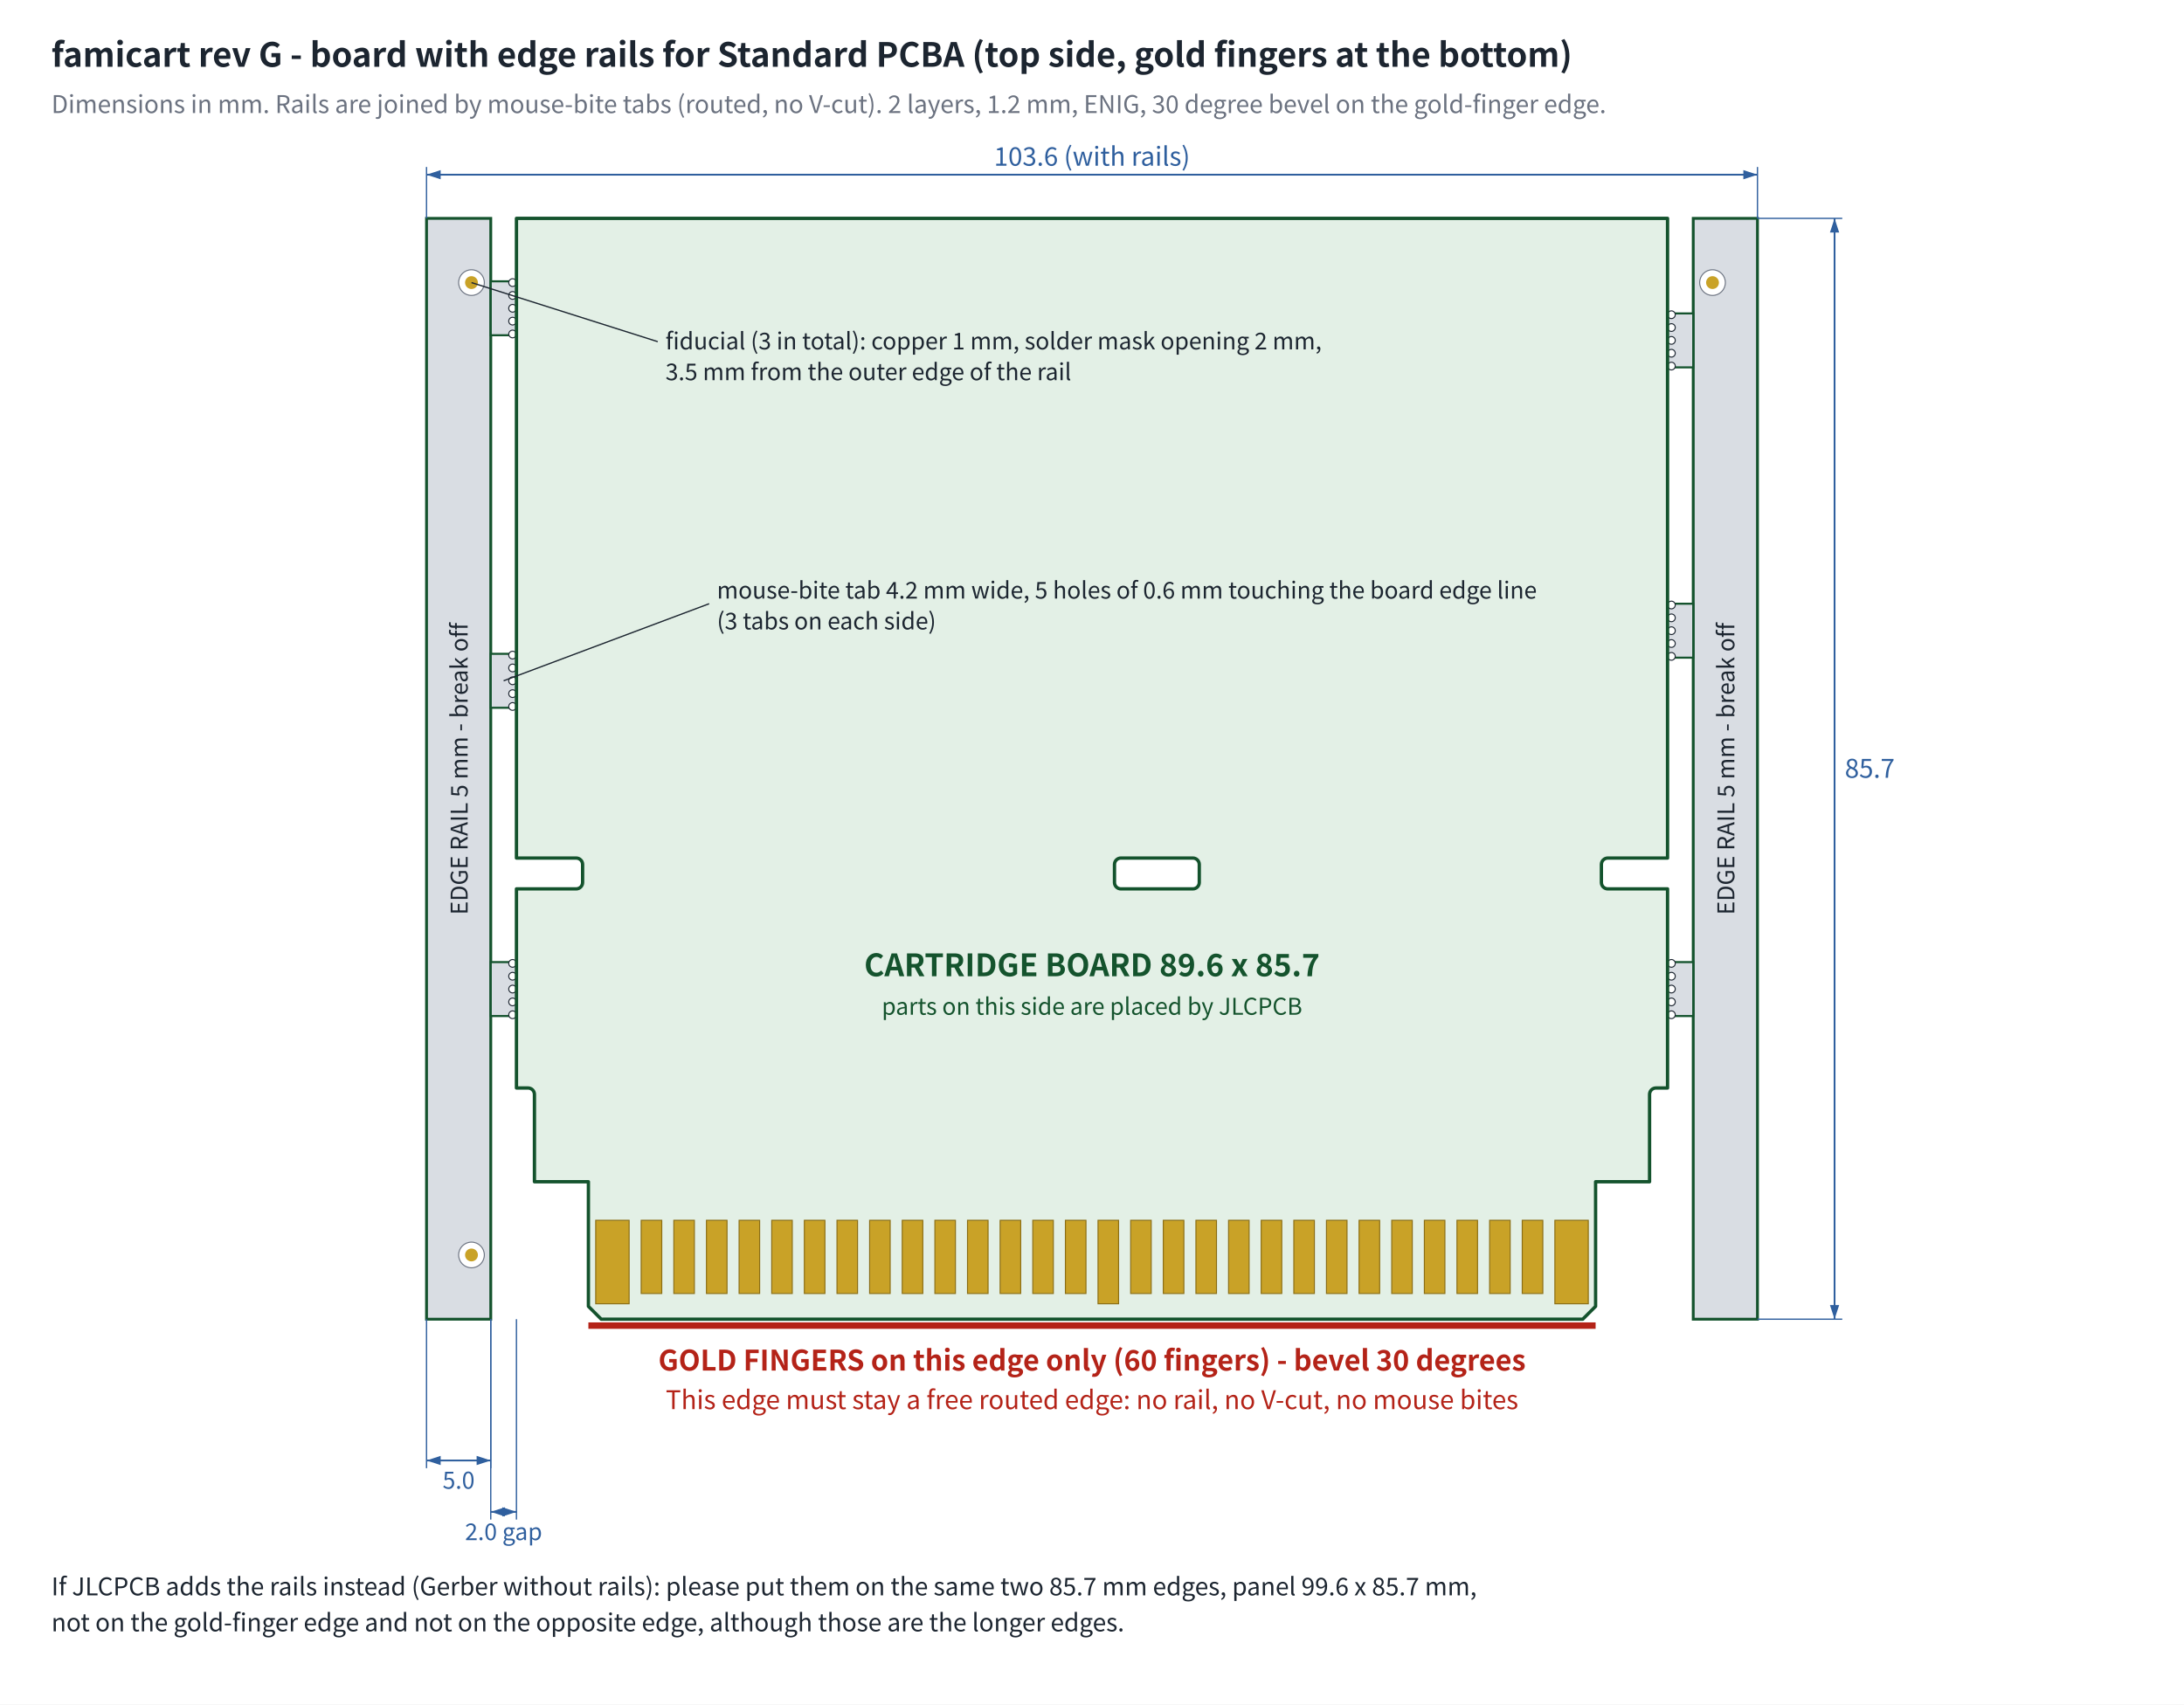
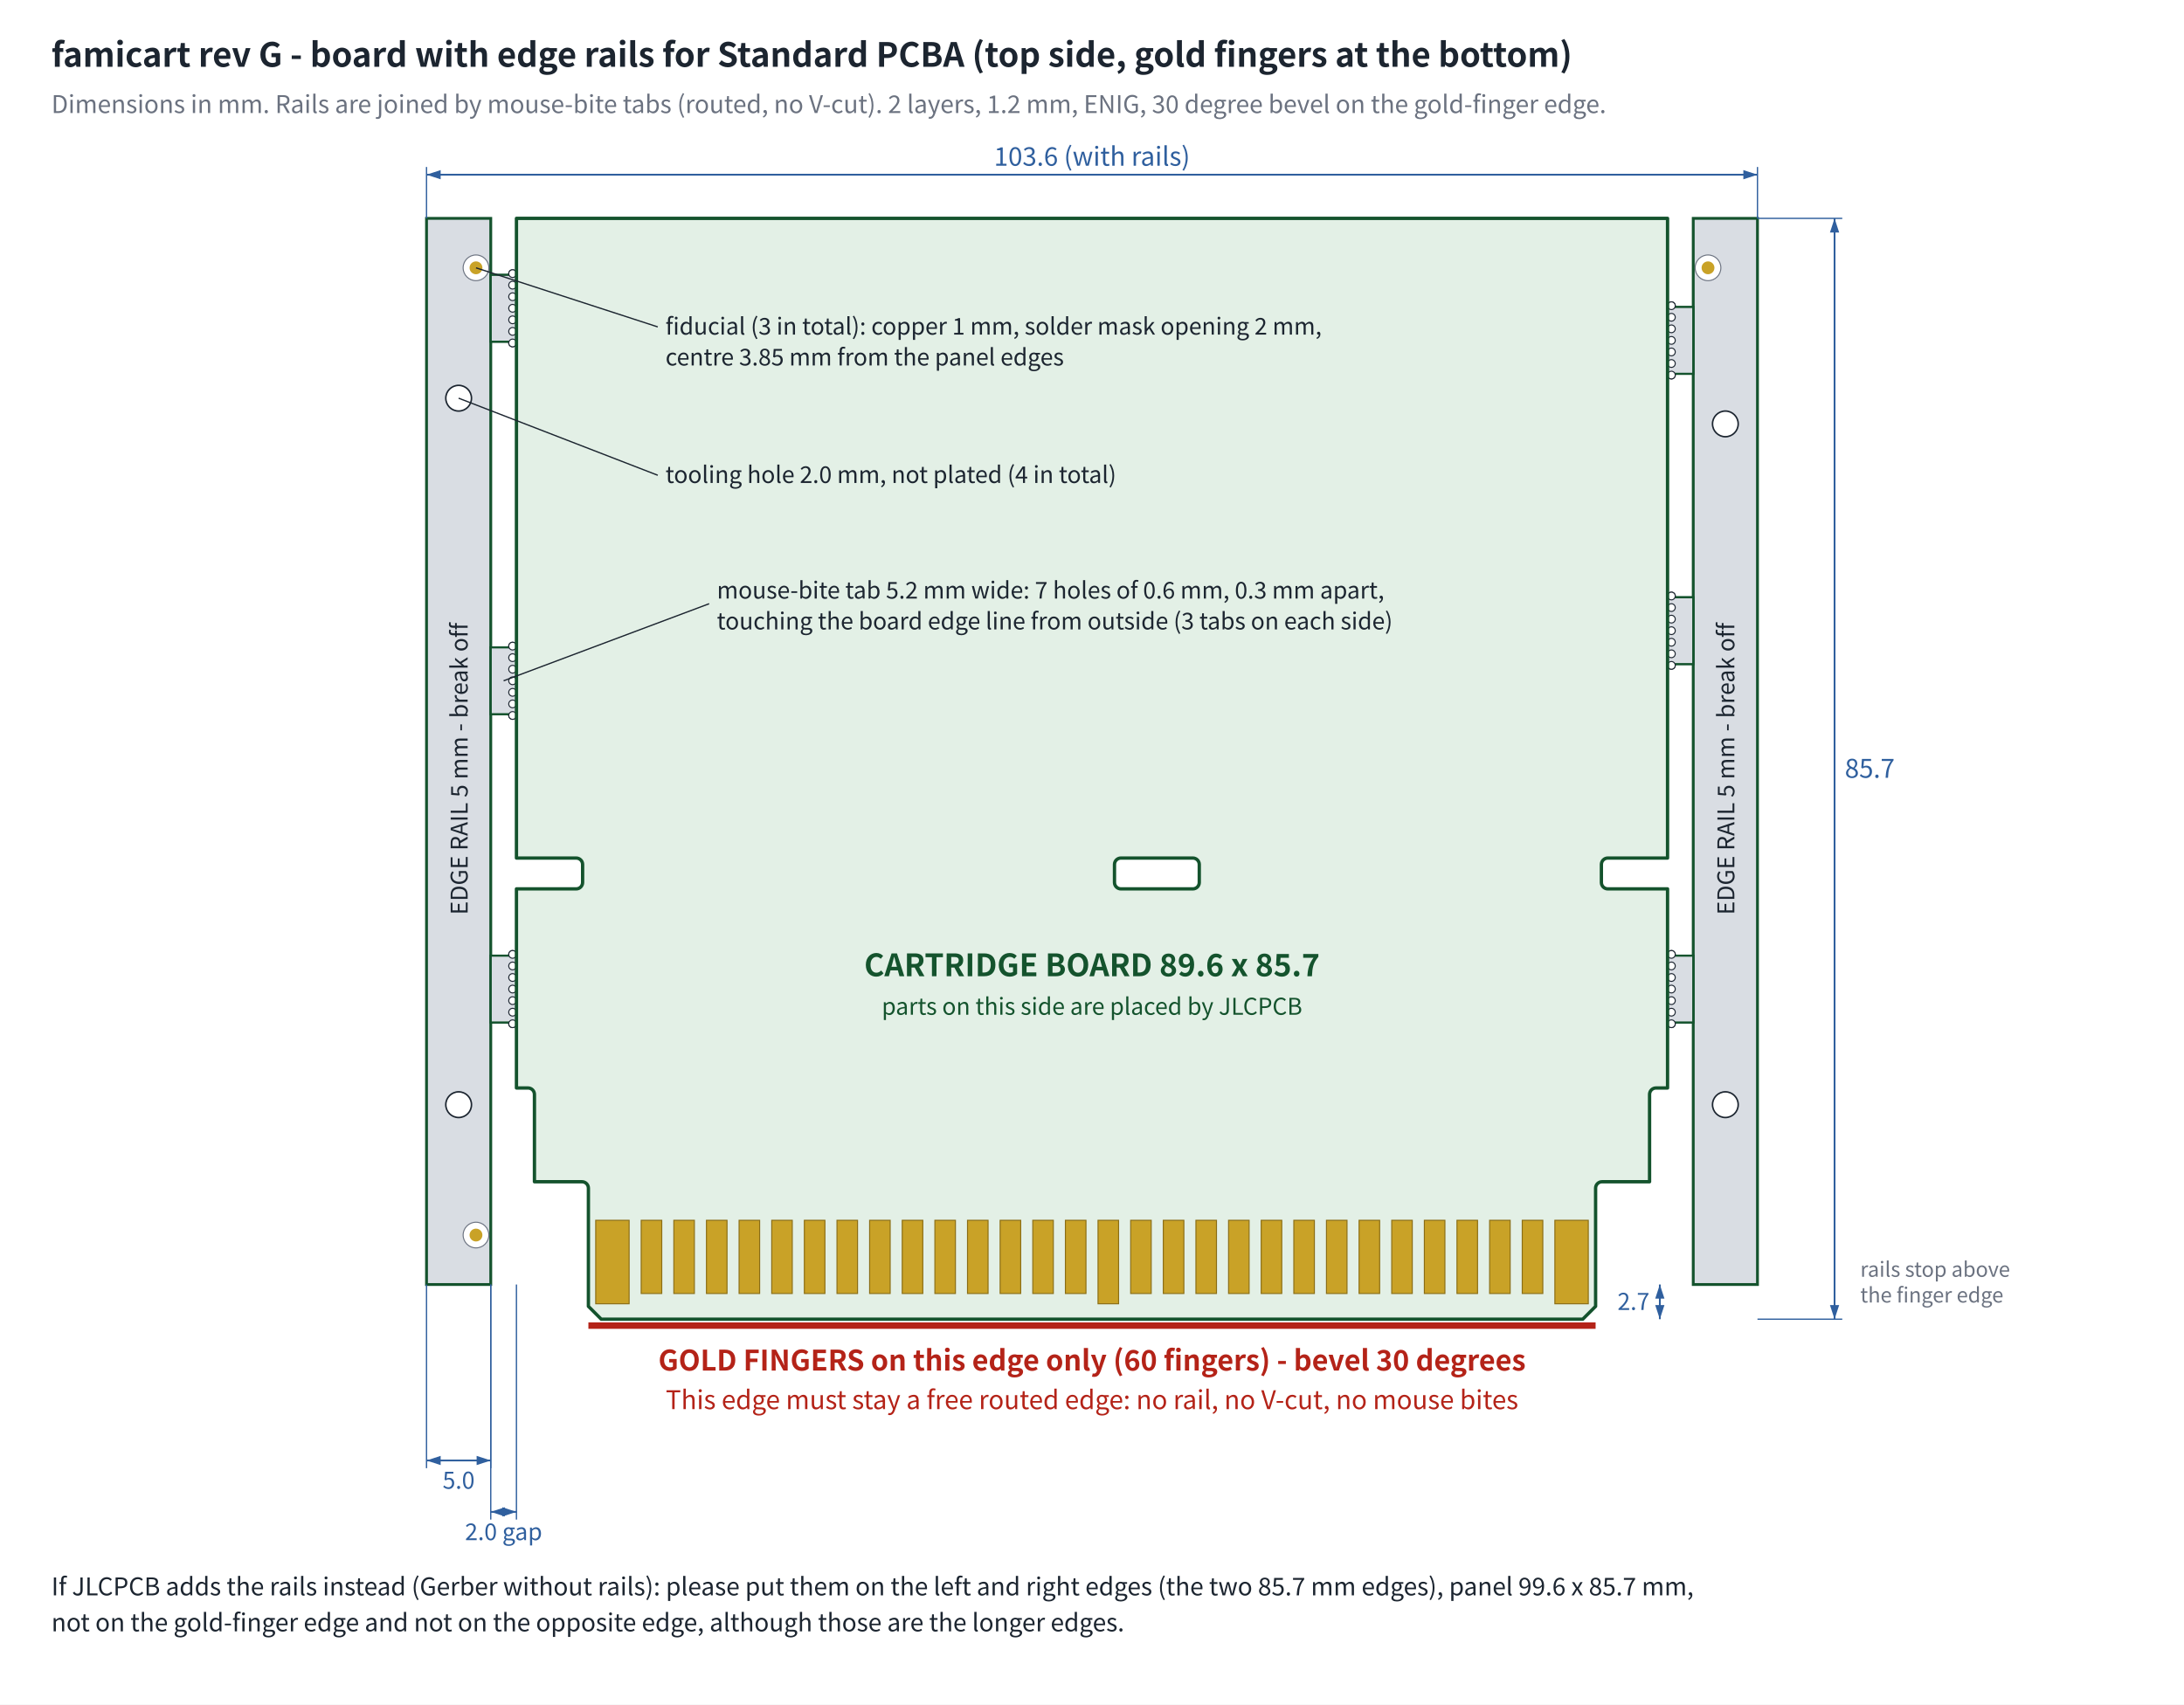
<svg xmlns="http://www.w3.org/2000/svg" width="1700" height="1327" viewBox="0 0 1700 1327" font-family="IPAGothic, 'IPAexGothic', 'Noto Sans CJK JP', 'Yu Gothic', sans-serif">
  <rect width="100%" height="100%" fill="#ffffff" />
  <text x="40.0" y="52.0" font-size="26" fill="#1c2530" text-anchor="start" font-weight="bold">famicart rev G - board with edge rails for Standard PCBA (top side, gold fingers at the bottom)</text>
  <text x="40.0" y="88.0" font-size="19" fill="#6b7280" text-anchor="start" font-weight="normal">Dimensions in mm. Rails are joined by mouse-bite tabs (routed, no V-cut). 2 layers, 1.2 mm, ENIG, 30 degree bevel on the gold-finger edge.</text>
-   <rect x="332.0" y="170.0" width="50.0" height="857.0" fill="#d9dde3" stroke="#14532d" stroke-width="2.2" />
+   <rect x="332.0" y="170.0" width="50.0" height="830.0" fill="#d9dde3" stroke="#14532d" stroke-width="2.2" />
  <text x="364.0" y="598.5" font-size="18" fill="#1c2530" text-anchor="middle" font-weight="normal" transform="rotate(-90 364.0 598.5)">EDGE RAIL 5 mm - break off</text>
-   <rect x="382.0" y="219.0" width="20.0" height="42.0" fill="#d9dde3" stroke="#14532d" stroke-width="1.6" />
-   <circle cx="399.0" cy="220.0" r="3.0" fill="#ffffff" stroke="#1c2530" stroke-width="0.8" />
-   <circle cx="399.0" cy="230.0" r="3.0" fill="#ffffff" stroke="#1c2530" stroke-width="0.8" />
+   <rect x="1318.0" y="170.0" width="50.0" height="830.0" fill="#d9dde3" stroke="#14532d" stroke-width="2.2" />
+   <text x="1350.0" y="598.5" font-size="18" fill="#1c2530" text-anchor="middle" font-weight="normal" transform="rotate(-90 1350.0 598.5)">EDGE RAIL 5 mm - break off</text>
+   <circle cx="357.0" cy="310.0" r="10.0" fill="#ffffff" stroke="#1c2530" stroke-width="1.2" />
+   <rect x="382.0" y="214.0" width="20.0" height="52.0" fill="#d9dde3" stroke="#14532d" stroke-width="1.6" />
+   <circle cx="399.0" cy="213.0" r="3.0" fill="#ffffff" stroke="#1c2530" stroke-width="0.8" />
+   <circle cx="399.0" cy="222.0" r="3.0" fill="#ffffff" stroke="#1c2530" stroke-width="0.8" />
+   <circle cx="399.0" cy="231.0" r="3.0" fill="#ffffff" stroke="#1c2530" stroke-width="0.8" />
  <circle cx="399.0" cy="240.0" r="3.0" fill="#ffffff" stroke="#1c2530" stroke-width="0.8" />
-   <circle cx="399.0" cy="250.0" r="3.0" fill="#ffffff" stroke="#1c2530" stroke-width="0.8" />
-   <circle cx="399.0" cy="260.0" r="3.0" fill="#ffffff" stroke="#1c2530" stroke-width="0.8" />
-   <rect x="382.0" y="509.0" width="20.0" height="42.0" fill="#d9dde3" stroke="#14532d" stroke-width="1.6" />
-   <circle cx="399.0" cy="510.0" r="3.0" fill="#ffffff" stroke="#1c2530" stroke-width="0.8" />
-   <circle cx="399.0" cy="520.0" r="3.0" fill="#ffffff" stroke="#1c2530" stroke-width="0.8" />
+   <circle cx="399.0" cy="249.0" r="3.0" fill="#ffffff" stroke="#1c2530" stroke-width="0.8" />
+   <circle cx="399.0" cy="258.0" r="3.0" fill="#ffffff" stroke="#1c2530" stroke-width="0.8" />
+   <circle cx="399.0" cy="267.0" r="3.0" fill="#ffffff" stroke="#1c2530" stroke-width="0.8" />
+   <rect x="382.0" y="504.0" width="20.0" height="52.0" fill="#d9dde3" stroke="#14532d" stroke-width="1.6" />
+   <circle cx="399.0" cy="503.0" r="3.0" fill="#ffffff" stroke="#1c2530" stroke-width="0.8" />
+   <circle cx="399.0" cy="512.0" r="3.0" fill="#ffffff" stroke="#1c2530" stroke-width="0.8" />
+   <circle cx="399.0" cy="521.0" r="3.0" fill="#ffffff" stroke="#1c2530" stroke-width="0.8" />
  <circle cx="399.0" cy="530.0" r="3.0" fill="#ffffff" stroke="#1c2530" stroke-width="0.8" />
-   <circle cx="399.0" cy="540.0" r="3.0" fill="#ffffff" stroke="#1c2530" stroke-width="0.8" />
-   <circle cx="399.0" cy="550.0" r="3.0" fill="#ffffff" stroke="#1c2530" stroke-width="0.8" />
-   <rect x="382.0" y="749.0" width="20.0" height="42.0" fill="#d9dde3" stroke="#14532d" stroke-width="1.6" />
-   <circle cx="399.0" cy="750.0" r="3.0" fill="#ffffff" stroke="#1c2530" stroke-width="0.8" />
-   <circle cx="399.0" cy="760.0" r="3.0" fill="#ffffff" stroke="#1c2530" stroke-width="0.8" />
+   <circle cx="399.0" cy="539.0" r="3.0" fill="#ffffff" stroke="#1c2530" stroke-width="0.8" />
+   <circle cx="399.0" cy="548.0" r="3.0" fill="#ffffff" stroke="#1c2530" stroke-width="0.8" />
+   <circle cx="399.0" cy="557.0" r="3.0" fill="#ffffff" stroke="#1c2530" stroke-width="0.8" />
+   <rect x="382.0" y="744.0" width="20.0" height="52.0" fill="#d9dde3" stroke="#14532d" stroke-width="1.6" />
+   <circle cx="399.0" cy="743.0" r="3.0" fill="#ffffff" stroke="#1c2530" stroke-width="0.8" />
+   <circle cx="399.0" cy="752.0" r="3.0" fill="#ffffff" stroke="#1c2530" stroke-width="0.8" />
+   <circle cx="399.0" cy="761.0" r="3.0" fill="#ffffff" stroke="#1c2530" stroke-width="0.8" />
  <circle cx="399.0" cy="770.0" r="3.0" fill="#ffffff" stroke="#1c2530" stroke-width="0.8" />
-   <circle cx="399.0" cy="780.0" r="3.0" fill="#ffffff" stroke="#1c2530" stroke-width="0.8" />
-   <circle cx="399.0" cy="790.0" r="3.0" fill="#ffffff" stroke="#1c2530" stroke-width="0.8" />
-   <rect x="1318.0" y="170.0" width="50.0" height="857.0" fill="#d9dde3" stroke="#14532d" stroke-width="2.2" />
-   <text x="1350.0" y="598.5" font-size="18" fill="#1c2530" text-anchor="middle" font-weight="normal" transform="rotate(-90 1350.0 598.5)">EDGE RAIL 5 mm - break off</text>
-   <rect x="1298.0" y="244.0" width="20.0" height="42.0" fill="#d9dde3" stroke="#14532d" stroke-width="1.6" />
-   <circle cx="1301.0" cy="245.0" r="3.0" fill="#ffffff" stroke="#1c2530" stroke-width="0.8" />
-   <circle cx="1301.0" cy="255.0" r="3.0" fill="#ffffff" stroke="#1c2530" stroke-width="0.8" />
+   <circle cx="399.0" cy="779.0" r="3.0" fill="#ffffff" stroke="#1c2530" stroke-width="0.8" />
+   <circle cx="399.0" cy="788.0" r="3.0" fill="#ffffff" stroke="#1c2530" stroke-width="0.8" />
+   <circle cx="399.0" cy="797.0" r="3.0" fill="#ffffff" stroke="#1c2530" stroke-width="0.8" />
+   <circle cx="357.0" cy="860.0" r="10.0" fill="#ffffff" stroke="#1c2530" stroke-width="1.2" />
+   <rect x="382.0" y="214.0" width="20.0" height="52.0" fill="#d9dde3" stroke="#14532d" stroke-width="1.6" />
+   <circle cx="399.0" cy="213.0" r="3.0" fill="#ffffff" stroke="#1c2530" stroke-width="0.8" />
+   <circle cx="399.0" cy="222.0" r="3.0" fill="#ffffff" stroke="#1c2530" stroke-width="0.8" />
+   <circle cx="399.0" cy="231.0" r="3.0" fill="#ffffff" stroke="#1c2530" stroke-width="0.8" />
+   <circle cx="399.0" cy="240.0" r="3.0" fill="#ffffff" stroke="#1c2530" stroke-width="0.8" />
+   <circle cx="399.0" cy="249.0" r="3.0" fill="#ffffff" stroke="#1c2530" stroke-width="0.8" />
+   <circle cx="399.0" cy="258.0" r="3.0" fill="#ffffff" stroke="#1c2530" stroke-width="0.8" />
+   <circle cx="399.0" cy="267.0" r="3.0" fill="#ffffff" stroke="#1c2530" stroke-width="0.8" />
+   <rect x="382.0" y="504.0" width="20.0" height="52.0" fill="#d9dde3" stroke="#14532d" stroke-width="1.6" />
+   <circle cx="399.0" cy="503.0" r="3.0" fill="#ffffff" stroke="#1c2530" stroke-width="0.8" />
+   <circle cx="399.0" cy="512.0" r="3.0" fill="#ffffff" stroke="#1c2530" stroke-width="0.8" />
+   <circle cx="399.0" cy="521.0" r="3.0" fill="#ffffff" stroke="#1c2530" stroke-width="0.8" />
+   <circle cx="399.0" cy="530.0" r="3.0" fill="#ffffff" stroke="#1c2530" stroke-width="0.8" />
+   <circle cx="399.0" cy="539.0" r="3.0" fill="#ffffff" stroke="#1c2530" stroke-width="0.8" />
+   <circle cx="399.0" cy="548.0" r="3.0" fill="#ffffff" stroke="#1c2530" stroke-width="0.8" />
+   <circle cx="399.0" cy="557.0" r="3.0" fill="#ffffff" stroke="#1c2530" stroke-width="0.8" />
+   <rect x="382.0" y="744.0" width="20.0" height="52.0" fill="#d9dde3" stroke="#14532d" stroke-width="1.6" />
+   <circle cx="399.0" cy="743.0" r="3.0" fill="#ffffff" stroke="#1c2530" stroke-width="0.8" />
+   <circle cx="399.0" cy="752.0" r="3.0" fill="#ffffff" stroke="#1c2530" stroke-width="0.8" />
+   <circle cx="399.0" cy="761.0" r="3.0" fill="#ffffff" stroke="#1c2530" stroke-width="0.8" />
+   <circle cx="399.0" cy="770.0" r="3.0" fill="#ffffff" stroke="#1c2530" stroke-width="0.8" />
+   <circle cx="399.0" cy="779.0" r="3.0" fill="#ffffff" stroke="#1c2530" stroke-width="0.8" />
+   <circle cx="399.0" cy="788.0" r="3.0" fill="#ffffff" stroke="#1c2530" stroke-width="0.8" />
+   <circle cx="399.0" cy="797.0" r="3.0" fill="#ffffff" stroke="#1c2530" stroke-width="0.8" />
+   <circle cx="1343.0" cy="330.0" r="10.0" fill="#ffffff" stroke="#1c2530" stroke-width="1.2" />
+   <rect x="1298.0" y="239.0" width="20.0" height="52.0" fill="#d9dde3" stroke="#14532d" stroke-width="1.6" />
+   <circle cx="1301.0" cy="238.0" r="3.0" fill="#ffffff" stroke="#1c2530" stroke-width="0.8" />
+   <circle cx="1301.0" cy="247.0" r="3.0" fill="#ffffff" stroke="#1c2530" stroke-width="0.8" />
+   <circle cx="1301.0" cy="256.0" r="3.0" fill="#ffffff" stroke="#1c2530" stroke-width="0.8" />
  <circle cx="1301.0" cy="265.0" r="3.0" fill="#ffffff" stroke="#1c2530" stroke-width="0.8" />
-   <circle cx="1301.0" cy="275.0" r="3.0" fill="#ffffff" stroke="#1c2530" stroke-width="0.8" />
-   <circle cx="1301.0" cy="285.0" r="3.0" fill="#ffffff" stroke="#1c2530" stroke-width="0.8" />
-   <rect x="1298.0" y="470.0" width="20.0" height="42.0" fill="#d9dde3" stroke="#14532d" stroke-width="1.6" />
-   <circle cx="1301.0" cy="471.0" r="3.0" fill="#ffffff" stroke="#1c2530" stroke-width="0.8" />
-   <circle cx="1301.0" cy="481.0" r="3.0" fill="#ffffff" stroke="#1c2530" stroke-width="0.8" />
+   <circle cx="1301.0" cy="274.0" r="3.0" fill="#ffffff" stroke="#1c2530" stroke-width="0.8" />
+   <circle cx="1301.0" cy="283.0" r="3.0" fill="#ffffff" stroke="#1c2530" stroke-width="0.8" />
+   <circle cx="1301.0" cy="292.0" r="3.0" fill="#ffffff" stroke="#1c2530" stroke-width="0.8" />
+   <rect x="1298.0" y="465.0" width="20.0" height="52.0" fill="#d9dde3" stroke="#14532d" stroke-width="1.6" />
+   <circle cx="1301.0" cy="464.0" r="3.0" fill="#ffffff" stroke="#1c2530" stroke-width="0.8" />
+   <circle cx="1301.0" cy="473.0" r="3.0" fill="#ffffff" stroke="#1c2530" stroke-width="0.8" />
+   <circle cx="1301.0" cy="482.0" r="3.0" fill="#ffffff" stroke="#1c2530" stroke-width="0.8" />
  <circle cx="1301.0" cy="491.0" r="3.0" fill="#ffffff" stroke="#1c2530" stroke-width="0.8" />
-   <circle cx="1301.0" cy="501.0" r="3.0" fill="#ffffff" stroke="#1c2530" stroke-width="0.8" />
-   <circle cx="1301.0" cy="511.0" r="3.0" fill="#ffffff" stroke="#1c2530" stroke-width="0.8" />
-   <rect x="1298.0" y="749.0" width="20.0" height="42.0" fill="#d9dde3" stroke="#14532d" stroke-width="1.6" />
-   <circle cx="1301.0" cy="750.0" r="3.0" fill="#ffffff" stroke="#1c2530" stroke-width="0.8" />
-   <circle cx="1301.0" cy="760.0" r="3.0" fill="#ffffff" stroke="#1c2530" stroke-width="0.8" />
+   <circle cx="1301.0" cy="500.0" r="3.0" fill="#ffffff" stroke="#1c2530" stroke-width="0.8" />
+   <circle cx="1301.0" cy="509.0" r="3.0" fill="#ffffff" stroke="#1c2530" stroke-width="0.8" />
+   <circle cx="1301.0" cy="518.0" r="3.0" fill="#ffffff" stroke="#1c2530" stroke-width="0.8" />
+   <rect x="1298.0" y="744.0" width="20.0" height="52.0" fill="#d9dde3" stroke="#14532d" stroke-width="1.6" />
+   <circle cx="1301.0" cy="743.0" r="3.0" fill="#ffffff" stroke="#1c2530" stroke-width="0.8" />
+   <circle cx="1301.0" cy="752.0" r="3.0" fill="#ffffff" stroke="#1c2530" stroke-width="0.8" />
+   <circle cx="1301.0" cy="761.0" r="3.0" fill="#ffffff" stroke="#1c2530" stroke-width="0.8" />
  <circle cx="1301.0" cy="770.0" r="3.0" fill="#ffffff" stroke="#1c2530" stroke-width="0.8" />
-   <circle cx="1301.0" cy="780.0" r="3.0" fill="#ffffff" stroke="#1c2530" stroke-width="0.8" />
-   <circle cx="1301.0" cy="790.0" r="3.0" fill="#ffffff" stroke="#1c2530" stroke-width="0.8" />
-   <circle cx="367.0" cy="220.0" r="10.0" fill="#ffffff" stroke="#6b7280" stroke-width="0.8" />
-   <circle cx="367.0" cy="220.0" r="5.0" fill="#c9a227" />
-   <circle cx="367.0" cy="977.0" r="10.0" fill="#ffffff" stroke="#6b7280" stroke-width="0.8" />
-   <circle cx="367.0" cy="977.0" r="5.0" fill="#c9a227" />
-   <circle cx="1333.0" cy="220.0" r="10.0" fill="#ffffff" stroke="#6b7280" stroke-width="0.8" />
-   <circle cx="1333.0" cy="220.0" r="5.0" fill="#c9a227" />
-   <path d="M458.00,920.00 L416.00,920.00 L416.00,852.00 A5.00,5.00 0 0 0 411.00,847.00 L402.00,847.00 L402.00,692.00 L448.50,692.00 A5.00,5.00 0 0 0 453.50,687.00 L453.50,673.00 A5.00,5.00 0 0 0 448.50,668.00 L402.00,668.00 L402.00,170.00 L1298.00,170.00 L1298.00,668.00 L1251.50,668.00 A5.00,5.00 0 0 0 1246.50,673.00 L1246.50,687.00 A5.00,5.00 0 0 0 1251.50,692.00 L1298.00,692.00 L1298.00,847.00 L1289.00,847.00 A5.00,5.00 0 0 0 1284.00,852.00 L1284.00,920.00 L1242.00,920.00 L1242.00,1017.00 L1232.00,1027.00 L468.00,1027.00 L458.00,1017.00 Z" fill="#e3f0e6" stroke="#14532d" stroke-width="2.6" stroke-linejoin="round" />
+   <circle cx="1301.0" cy="779.0" r="3.0" fill="#ffffff" stroke="#1c2530" stroke-width="0.8" />
+   <circle cx="1301.0" cy="788.0" r="3.0" fill="#ffffff" stroke="#1c2530" stroke-width="0.8" />
+   <circle cx="1301.0" cy="797.0" r="3.0" fill="#ffffff" stroke="#1c2530" stroke-width="0.8" />
+   <circle cx="1343.0" cy="860.0" r="10.0" fill="#ffffff" stroke="#1c2530" stroke-width="1.2" />
+   <rect x="1298.0" y="239.0" width="20.0" height="52.0" fill="#d9dde3" stroke="#14532d" stroke-width="1.6" />
+   <circle cx="1301.0" cy="238.0" r="3.0" fill="#ffffff" stroke="#1c2530" stroke-width="0.8" />
+   <circle cx="1301.0" cy="247.0" r="3.0" fill="#ffffff" stroke="#1c2530" stroke-width="0.8" />
+   <circle cx="1301.0" cy="256.0" r="3.0" fill="#ffffff" stroke="#1c2530" stroke-width="0.8" />
+   <circle cx="1301.0" cy="265.0" r="3.0" fill="#ffffff" stroke="#1c2530" stroke-width="0.8" />
+   <circle cx="1301.0" cy="274.0" r="3.0" fill="#ffffff" stroke="#1c2530" stroke-width="0.8" />
+   <circle cx="1301.0" cy="283.0" r="3.0" fill="#ffffff" stroke="#1c2530" stroke-width="0.8" />
+   <circle cx="1301.0" cy="292.0" r="3.0" fill="#ffffff" stroke="#1c2530" stroke-width="0.8" />
+   <rect x="1298.0" y="465.0" width="20.0" height="52.0" fill="#d9dde3" stroke="#14532d" stroke-width="1.6" />
+   <circle cx="1301.0" cy="464.0" r="3.0" fill="#ffffff" stroke="#1c2530" stroke-width="0.8" />
+   <circle cx="1301.0" cy="473.0" r="3.0" fill="#ffffff" stroke="#1c2530" stroke-width="0.8" />
+   <circle cx="1301.0" cy="482.0" r="3.0" fill="#ffffff" stroke="#1c2530" stroke-width="0.8" />
+   <circle cx="1301.0" cy="491.0" r="3.0" fill="#ffffff" stroke="#1c2530" stroke-width="0.8" />
+   <circle cx="1301.0" cy="500.0" r="3.0" fill="#ffffff" stroke="#1c2530" stroke-width="0.8" />
+   <circle cx="1301.0" cy="509.0" r="3.0" fill="#ffffff" stroke="#1c2530" stroke-width="0.8" />
+   <circle cx="1301.0" cy="518.0" r="3.0" fill="#ffffff" stroke="#1c2530" stroke-width="0.8" />
+   <rect x="1298.0" y="744.0" width="20.0" height="52.0" fill="#d9dde3" stroke="#14532d" stroke-width="1.6" />
+   <circle cx="1301.0" cy="743.0" r="3.0" fill="#ffffff" stroke="#1c2530" stroke-width="0.8" />
+   <circle cx="1301.0" cy="752.0" r="3.0" fill="#ffffff" stroke="#1c2530" stroke-width="0.8" />
+   <circle cx="1301.0" cy="761.0" r="3.0" fill="#ffffff" stroke="#1c2530" stroke-width="0.8" />
+   <circle cx="1301.0" cy="770.0" r="3.0" fill="#ffffff" stroke="#1c2530" stroke-width="0.8" />
+   <circle cx="1301.0" cy="779.0" r="3.0" fill="#ffffff" stroke="#1c2530" stroke-width="0.8" />
+   <circle cx="1301.0" cy="788.0" r="3.0" fill="#ffffff" stroke="#1c2530" stroke-width="0.8" />
+   <circle cx="1301.0" cy="797.0" r="3.0" fill="#ffffff" stroke="#1c2530" stroke-width="0.8" />
+   <circle cx="370.5" cy="208.5" r="10.0" fill="#ffffff" stroke="#6b7280" stroke-width="0.8" />
+   <circle cx="370.5" cy="208.5" r="5.0" fill="#c9a227" />
+   <circle cx="370.5" cy="961.5" r="10.0" fill="#ffffff" stroke="#6b7280" stroke-width="0.8" />
+   <circle cx="370.5" cy="961.5" r="5.0" fill="#c9a227" />
+   <circle cx="1329.5" cy="208.5" r="10.0" fill="#ffffff" stroke="#6b7280" stroke-width="0.8" />
+   <circle cx="1329.5" cy="208.5" r="5.0" fill="#c9a227" />
+   <path d="M458.00,925.00 A5.00,5.00 0 0 0 453.00,920.00 L416.00,920.00 L416.00,852.00 A5.00,5.00 0 0 0 411.00,847.00 L402.00,847.00 L402.00,692.00 L448.50,692.00 A5.00,5.00 0 0 0 453.50,687.00 L453.50,673.00 A5.00,5.00 0 0 0 448.50,668.00 L402.00,668.00 L402.00,170.00 L1298.00,170.00 L1298.00,668.00 L1251.50,668.00 A5.00,5.00 0 0 0 1246.50,673.00 L1246.50,687.00 A5.00,5.00 0 0 0 1251.50,692.00 L1298.00,692.00 L1298.00,847.00 L1289.00,847.00 A5.00,5.00 0 0 0 1284.00,852.00 L1284.00,920.00 L1247.00,920.00 A5.00,5.00 0 0 0 1242.00,925.00 L1242.00,1017.00 L1232.00,1027.00 L468.00,1027.00 L458.00,1017.00 Z" fill="#e3f0e6" stroke="#14532d" stroke-width="2.6" stroke-linejoin="round" />
  <path d="M867.50,673.00 A5.00,5.00 0 0 1 872.50,668.00 L928.50,668.00 A5.00,5.00 0 0 1 933.50,673.00 L933.50,687.00 A5.00,5.00 0 0 1 928.50,692.00 L872.50,692.00 A5.00,5.00 0 0 1 867.50,687.00 Z" fill="#ffffff" stroke="#14532d" stroke-width="2.6" />
  <rect x="463.7" y="950.0" width="26.0" height="65.0" fill="#c9a227" stroke="#8a6d14" stroke-width="0.8" />
  <rect x="499.1" y="950.0" width="16.0" height="57.0" fill="#c9a227" stroke="#8a6d14" stroke-width="0.8" />
  <rect x="524.5" y="950.0" width="16.0" height="57.0" fill="#c9a227" stroke="#8a6d14" stroke-width="0.8" />
  <rect x="549.9" y="950.0" width="16.0" height="57.0" fill="#c9a227" stroke="#8a6d14" stroke-width="0.8" />
  <rect x="575.3" y="950.0" width="16.0" height="57.0" fill="#c9a227" stroke="#8a6d14" stroke-width="0.8" />
  <rect x="600.7" y="950.0" width="16.0" height="57.0" fill="#c9a227" stroke="#8a6d14" stroke-width="0.8" />
  <rect x="626.1" y="950.0" width="16.0" height="57.0" fill="#c9a227" stroke="#8a6d14" stroke-width="0.8" />
  <rect x="651.5" y="950.0" width="16.0" height="57.0" fill="#c9a227" stroke="#8a6d14" stroke-width="0.8" />
  <rect x="676.9" y="950.0" width="16.0" height="57.0" fill="#c9a227" stroke="#8a6d14" stroke-width="0.8" />
  <rect x="702.3" y="950.0" width="16.0" height="57.0" fill="#c9a227" stroke="#8a6d14" stroke-width="0.8" />
  <rect x="727.7" y="950.0" width="16.0" height="57.0" fill="#c9a227" stroke="#8a6d14" stroke-width="0.8" />
  <rect x="753.1" y="950.0" width="16.0" height="57.0" fill="#c9a227" stroke="#8a6d14" stroke-width="0.8" />
  <rect x="778.5" y="950.0" width="16.0" height="57.0" fill="#c9a227" stroke="#8a6d14" stroke-width="0.8" />
  <rect x="803.9" y="950.0" width="16.0" height="57.0" fill="#c9a227" stroke="#8a6d14" stroke-width="0.8" />
  <rect x="829.3" y="950.0" width="16.0" height="57.0" fill="#c9a227" stroke="#8a6d14" stroke-width="0.8" />
  <rect x="854.7" y="950.0" width="16.0" height="65.0" fill="#c9a227" stroke="#8a6d14" stroke-width="0.8" />
  <rect x="880.1" y="950.0" width="16.0" height="57.0" fill="#c9a227" stroke="#8a6d14" stroke-width="0.8" />
  <rect x="905.5" y="950.0" width="16.0" height="57.0" fill="#c9a227" stroke="#8a6d14" stroke-width="0.8" />
  <rect x="930.9" y="950.0" width="16.0" height="57.0" fill="#c9a227" stroke="#8a6d14" stroke-width="0.8" />
  <rect x="956.3" y="950.0" width="16.0" height="57.0" fill="#c9a227" stroke="#8a6d14" stroke-width="0.8" />
  <rect x="981.7" y="950.0" width="16.0" height="57.0" fill="#c9a227" stroke="#8a6d14" stroke-width="0.8" />
  <rect x="1007.1" y="950.0" width="16.0" height="57.0" fill="#c9a227" stroke="#8a6d14" stroke-width="0.8" />
  <rect x="1032.5" y="950.0" width="16.0" height="57.0" fill="#c9a227" stroke="#8a6d14" stroke-width="0.8" />
  <rect x="1057.9" y="950.0" width="16.0" height="57.0" fill="#c9a227" stroke="#8a6d14" stroke-width="0.8" />
  <rect x="1083.3" y="950.0" width="16.0" height="57.0" fill="#c9a227" stroke="#8a6d14" stroke-width="0.8" />
  <rect x="1108.7" y="950.0" width="16.0" height="57.0" fill="#c9a227" stroke="#8a6d14" stroke-width="0.8" />
  <rect x="1134.1" y="950.0" width="16.0" height="57.0" fill="#c9a227" stroke="#8a6d14" stroke-width="0.8" />
  <rect x="1159.5" y="950.0" width="16.0" height="57.0" fill="#c9a227" stroke="#8a6d14" stroke-width="0.8" />
  <rect x="1184.9" y="950.0" width="16.0" height="57.0" fill="#c9a227" stroke="#8a6d14" stroke-width="0.8" />
  <rect x="1210.3" y="950.0" width="26.0" height="65.0" fill="#c9a227" stroke="#8a6d14" stroke-width="0.8" />
  <line x1="458.0" y1="1032.0" x2="1242.0" y2="1032.0" stroke="#b42318" stroke-width="5.0" />
  <text x="850.0" y="1067.0" font-size="22" fill="#b42318" text-anchor="middle" font-weight="bold">GOLD FINGERS on this edge only (60 fingers) - bevel 30 degrees</text>
  <text x="850.0" y="1097.0" font-size="20" fill="#b42318" text-anchor="middle" font-weight="normal">This edge must stay a free routed edge: no rail, no V-cut, no mouse bites</text>
  <line x1="392.0" y1="530.0" x2="552.0" y2="470.0" stroke="#1c2530" stroke-width="1.0" />
-   <text x="558.0" y="466.0" font-size="18" fill="#1c2530" text-anchor="start" font-weight="normal">mouse-bite tab 4.2 mm wide, 5 holes of 0.6 mm touching the board edge line</text>
-   <text x="558.0" y="490.0" font-size="18" fill="#1c2530" text-anchor="start" font-weight="normal">(3 tabs on each side)</text>
-   <line x1="367.0" y1="220.0" x2="512.0" y2="266.0" stroke="#1c2530" stroke-width="1.0" />
-   <text x="518.0" y="272.0" font-size="18" fill="#1c2530" text-anchor="start" font-weight="normal">fiducial (3 in total): copper 1 mm, solder mask opening 2 mm,</text>
-   <text x="518.0" y="296.0" font-size="18" fill="#1c2530" text-anchor="start" font-weight="normal">3.5 mm from the outer edge of the rail</text>
+   <text x="558.0" y="466.0" font-size="18" fill="#1c2530" text-anchor="start" font-weight="normal">mouse-bite tab 5.2 mm wide: 7 holes of 0.6 mm, 0.3 mm apart,</text>
+   <text x="558.0" y="490.0" font-size="18" fill="#1c2530" text-anchor="start" font-weight="normal">touching the board edge line from outside (3 tabs on each side)</text>
+   <line x1="370.5" y1="208.5" x2="512.0" y2="254.5" stroke="#1c2530" stroke-width="1.0" />
+   <text x="518.0" y="260.5" font-size="18" fill="#1c2530" text-anchor="start" font-weight="normal">fiducial (3 in total): copper 1 mm, solder mask opening 2 mm,</text>
+   <text x="518.0" y="284.5" font-size="18" fill="#1c2530" text-anchor="start" font-weight="normal">centre 3.85 mm from the panel edges</text>
+   <line x1="357.0" y1="310.0" x2="512.0" y2="370.0" stroke="#1c2530" stroke-width="1.0" />
+   <text x="518.0" y="376.0" font-size="18" fill="#1c2530" text-anchor="start" font-weight="normal">tooling hole 2.0 mm, not plated (4 in total)</text>
  <text x="850.0" y="760.0" font-size="24" fill="#14532d" text-anchor="middle" font-weight="bold">CARTRIDGE BOARD  89.6 x 85.7</text>
  <text x="850.0" y="790.0" font-size="18" fill="#14532d" text-anchor="middle" font-weight="normal">parts on this side are placed by JLCPCB</text>
  <line x1="332.0" y1="170.0" x2="332.0" y2="130.0" stroke="#2f5f9e" stroke-width="1.0" />
  <line x1="1368.0" y1="170.0" x2="1368.0" y2="130.0" stroke="#2f5f9e" stroke-width="1.0" />
  <line x1="332.0" y1="136.0" x2="1368.0" y2="136.0" stroke="#2f5f9e" stroke-width="1.4" />
  <polygon points="332.0,136.0 343.0,132.4 343.0,139.6" fill="#2f5f9e" />
  <polygon points="1368.0,136.0 1357.0,139.6 1357.0,132.4" fill="#2f5f9e" />
  <text x="850.0" y="129.0" font-size="20" fill="#2f5f9e" text-anchor="middle" font-weight="normal">103.6 (with rails)</text>
  <line x1="1368.0" y1="170.0" x2="1434.0" y2="170.0" stroke="#2f5f9e" stroke-width="1.0" />
  <line x1="1368.0" y1="1027.0" x2="1434.0" y2="1027.0" stroke="#2f5f9e" stroke-width="1.0" />
  <line x1="1428.0" y1="170.0" x2="1428.0" y2="1027.0" stroke="#2f5f9e" stroke-width="1.4" />
  <polygon points="1428.0,170.0 1431.6,181.0 1424.4,181.0" fill="#2f5f9e" />
  <polygon points="1428.0,1027.0 1424.4,1016.0 1431.6,1016.0" fill="#2f5f9e" />
  <text x="1436.0" y="605.5" font-size="20" fill="#2f5f9e" text-anchor="start" font-weight="normal">85.7</text>
-   <line x1="332.0" y1="1027.0" x2="332.0" y2="1143.0" stroke="#2f5f9e" stroke-width="1.0" />
-   <line x1="382.0" y1="1027.0" x2="382.0" y2="1143.0" stroke="#2f5f9e" stroke-width="1.0" />
+   <line x1="1292.0" y1="1000.0" x2="1292.0" y2="1027.0" stroke="#2f5f9e" stroke-width="1.4" />
+   <polygon points="1292.0,1000.0 1295.6,1011.0 1288.4,1011.0" fill="#2f5f9e" />
+   <polygon points="1292.0,1027.0 1288.4,1016.0 1295.6,1016.0" fill="#2f5f9e" />
+   <text x="1284.0" y="1019.8" font-size="18" fill="#2f5f9e" text-anchor="end" font-weight="normal">2.7</text>
+   <text x="1448.0" y="994.0" font-size="16" fill="#6b7280" text-anchor="start" font-weight="normal">rails stop above</text>
+   <text x="1448.0" y="1014.0" font-size="16" fill="#6b7280" text-anchor="start" font-weight="normal">the finger edge</text>
+   <line x1="332.0" y1="1000.0" x2="332.0" y2="1143.0" stroke="#2f5f9e" stroke-width="1.0" />
+   <line x1="382.0" y1="1000.0" x2="382.0" y2="1143.0" stroke="#2f5f9e" stroke-width="1.0" />
  <line x1="332.0" y1="1137.0" x2="382.0" y2="1137.0" stroke="#2f5f9e" stroke-width="1.4" />
  <polygon points="332.0,1137.0 343.0,1133.4 343.0,1140.6" fill="#2f5f9e" />
  <polygon points="382.0,1137.0 371.0,1140.6 371.0,1133.4" fill="#2f5f9e" />
  <text x="357.0" y="1159.0" font-size="18" fill="#2f5f9e" text-anchor="middle" font-weight="normal">5.0</text>
-   <line x1="382.0" y1="1027.0" x2="382.0" y2="1183.0" stroke="#2f5f9e" stroke-width="1.0" />
-   <line x1="402.0" y1="1027.0" x2="402.0" y2="1183.0" stroke="#2f5f9e" stroke-width="1.0" />
+   <line x1="382.0" y1="1000.0" x2="382.0" y2="1183.0" stroke="#2f5f9e" stroke-width="1.0" />
+   <line x1="402.0" y1="1000.0" x2="402.0" y2="1183.0" stroke="#2f5f9e" stroke-width="1.0" />
  <line x1="382.0" y1="1177.0" x2="402.0" y2="1177.0" stroke="#2f5f9e" stroke-width="1.4" />
  <polygon points="382.0,1177.0 393.0,1173.4 393.0,1180.6" fill="#2f5f9e" />
  <polygon points="402.0,1177.0 391.0,1180.6 391.0,1173.4" fill="#2f5f9e" />
  <text x="392.0" y="1199.0" font-size="18" fill="#2f5f9e" text-anchor="middle" font-weight="normal">2.0 gap</text>
-   <text x="40.0" y="1242.0" font-size="19" fill="#1c2530" text-anchor="start" font-weight="normal">If JLCPCB adds the rails instead (Gerber without rails): please put them on the same two 85.7 mm edges, panel 99.6 x 85.7 mm,</text>
+   <text x="40.0" y="1242.0" font-size="19" fill="#1c2530" text-anchor="start" font-weight="normal">If JLCPCB adds the rails instead (Gerber without rails): please put them on the left and right edges (the two 85.7 mm edges), panel 99.6 x 85.7 mm,</text>
  <text x="40.0" y="1270.0" font-size="19" fill="#1c2530" text-anchor="start" font-weight="normal">not on the gold-finger edge and not on the opposite edge, although those are the longer edges.</text>
</svg>
